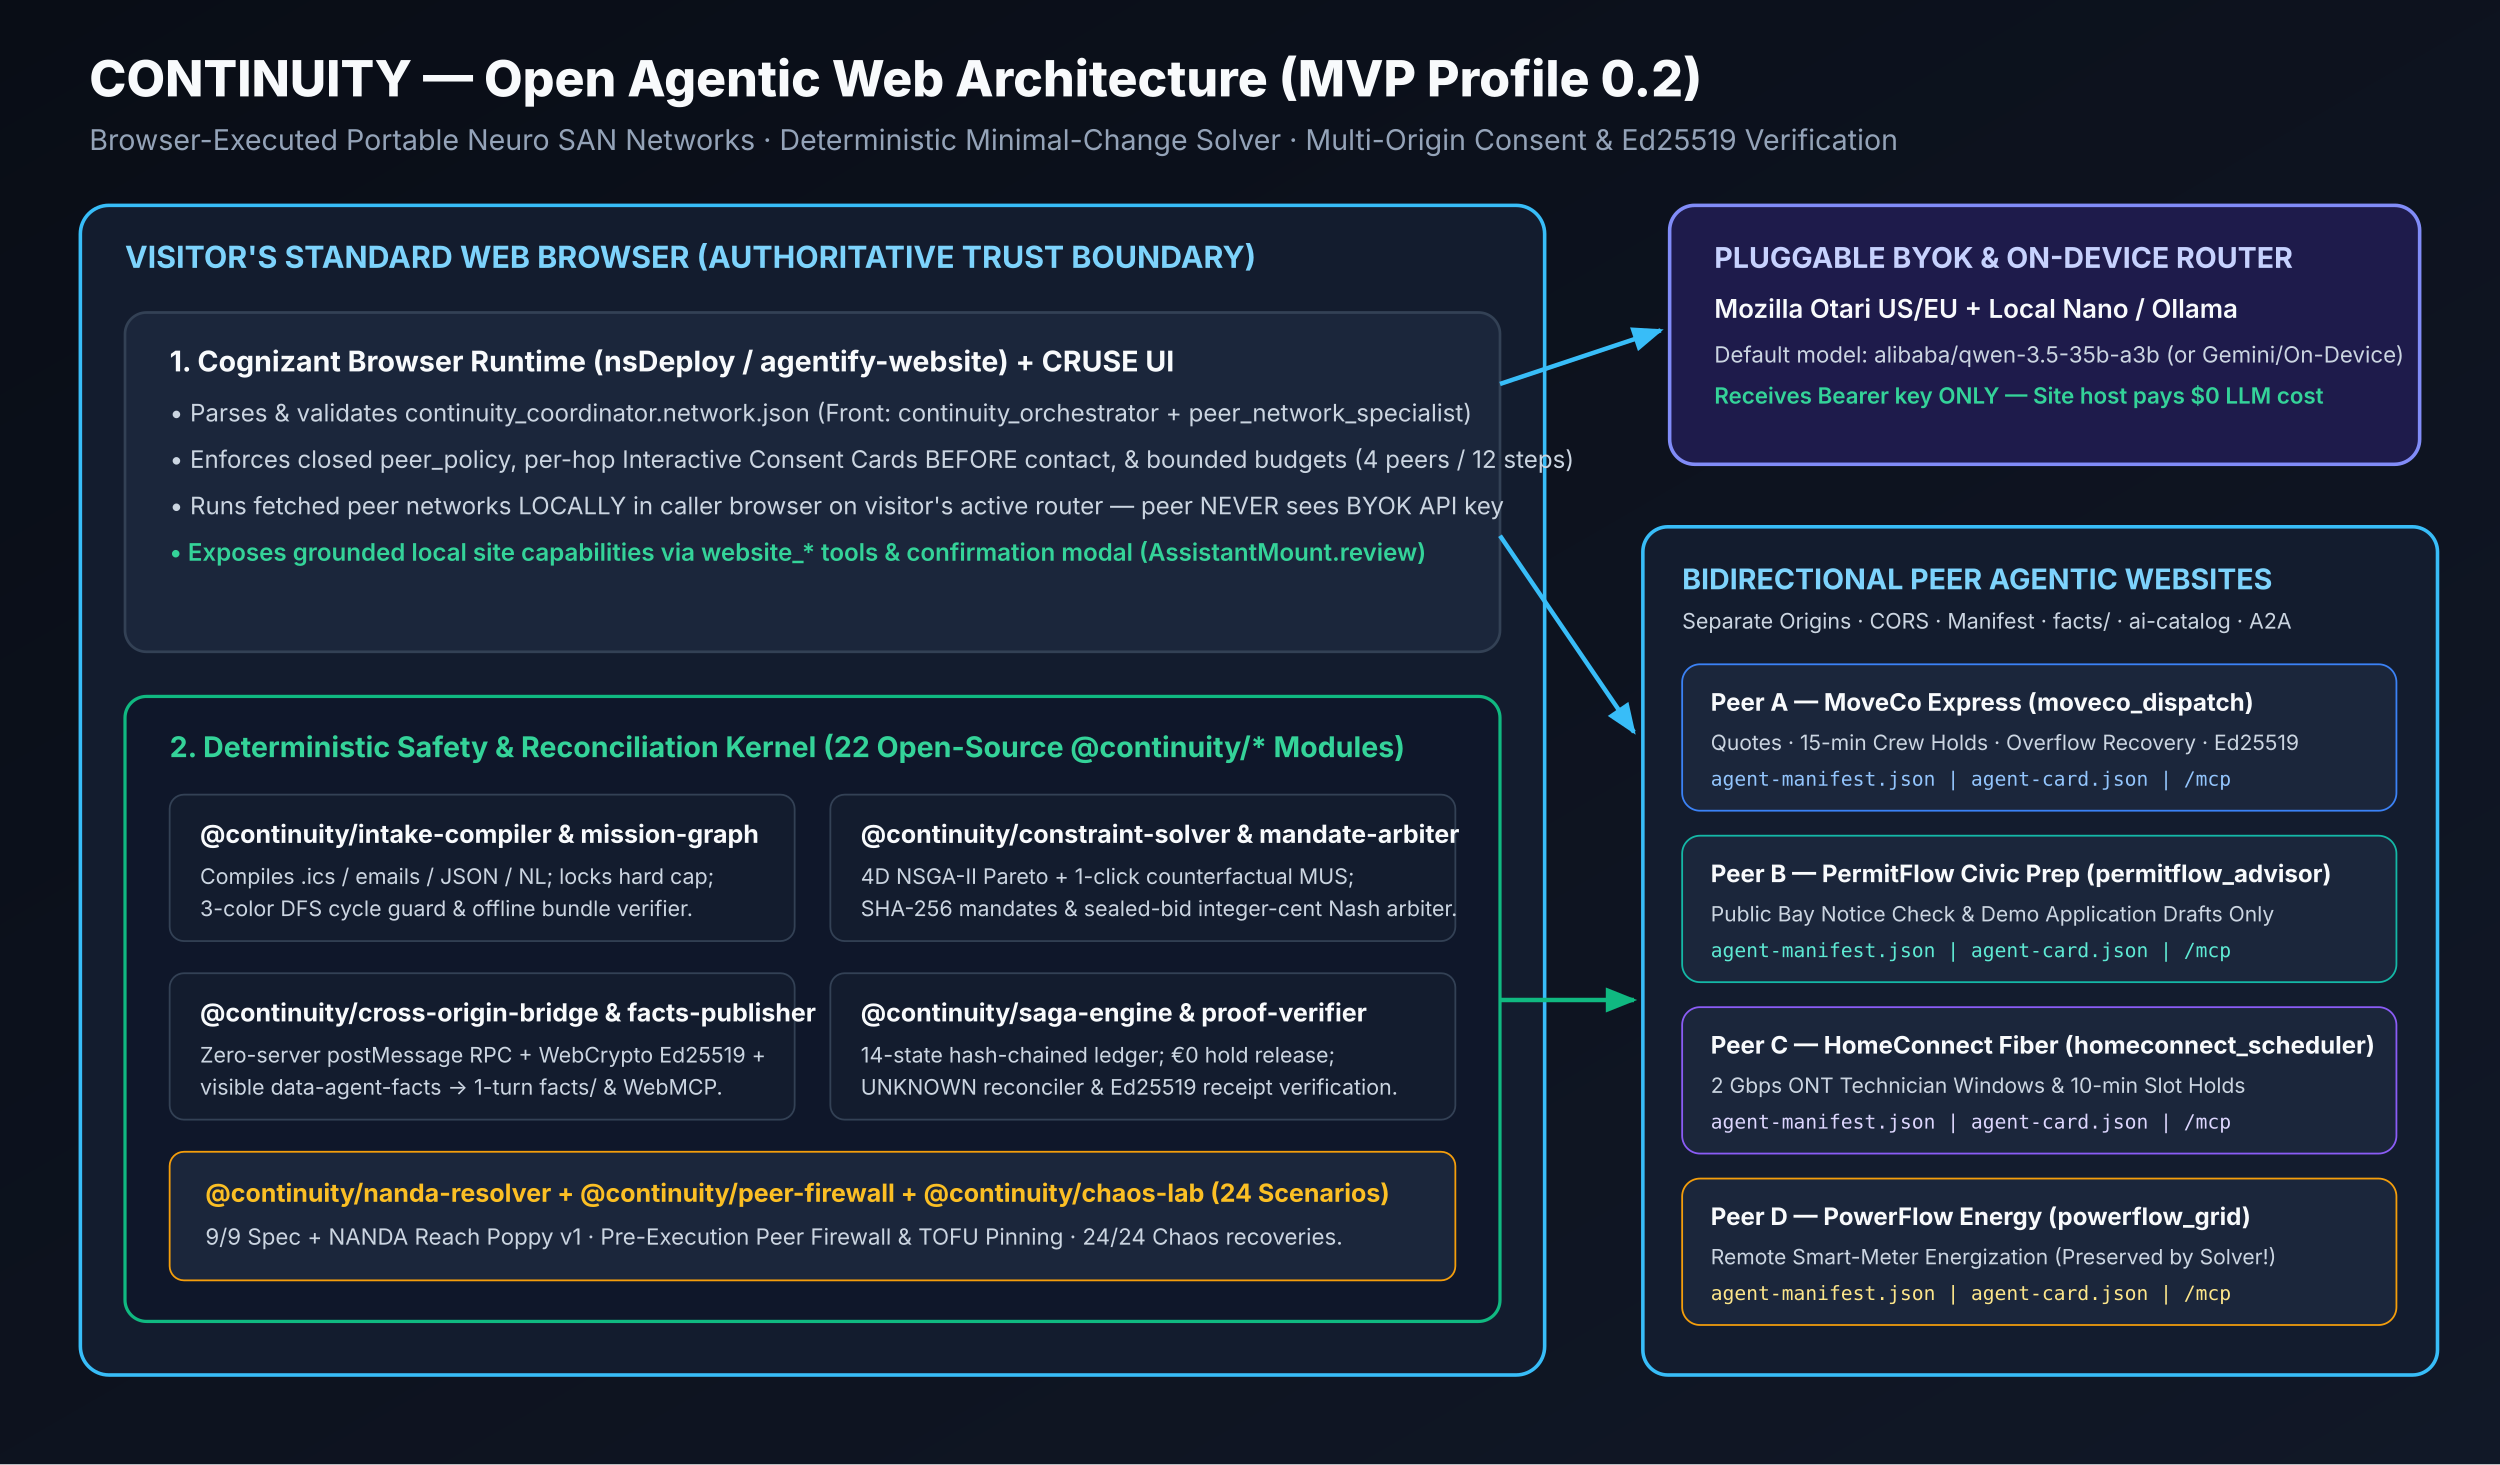
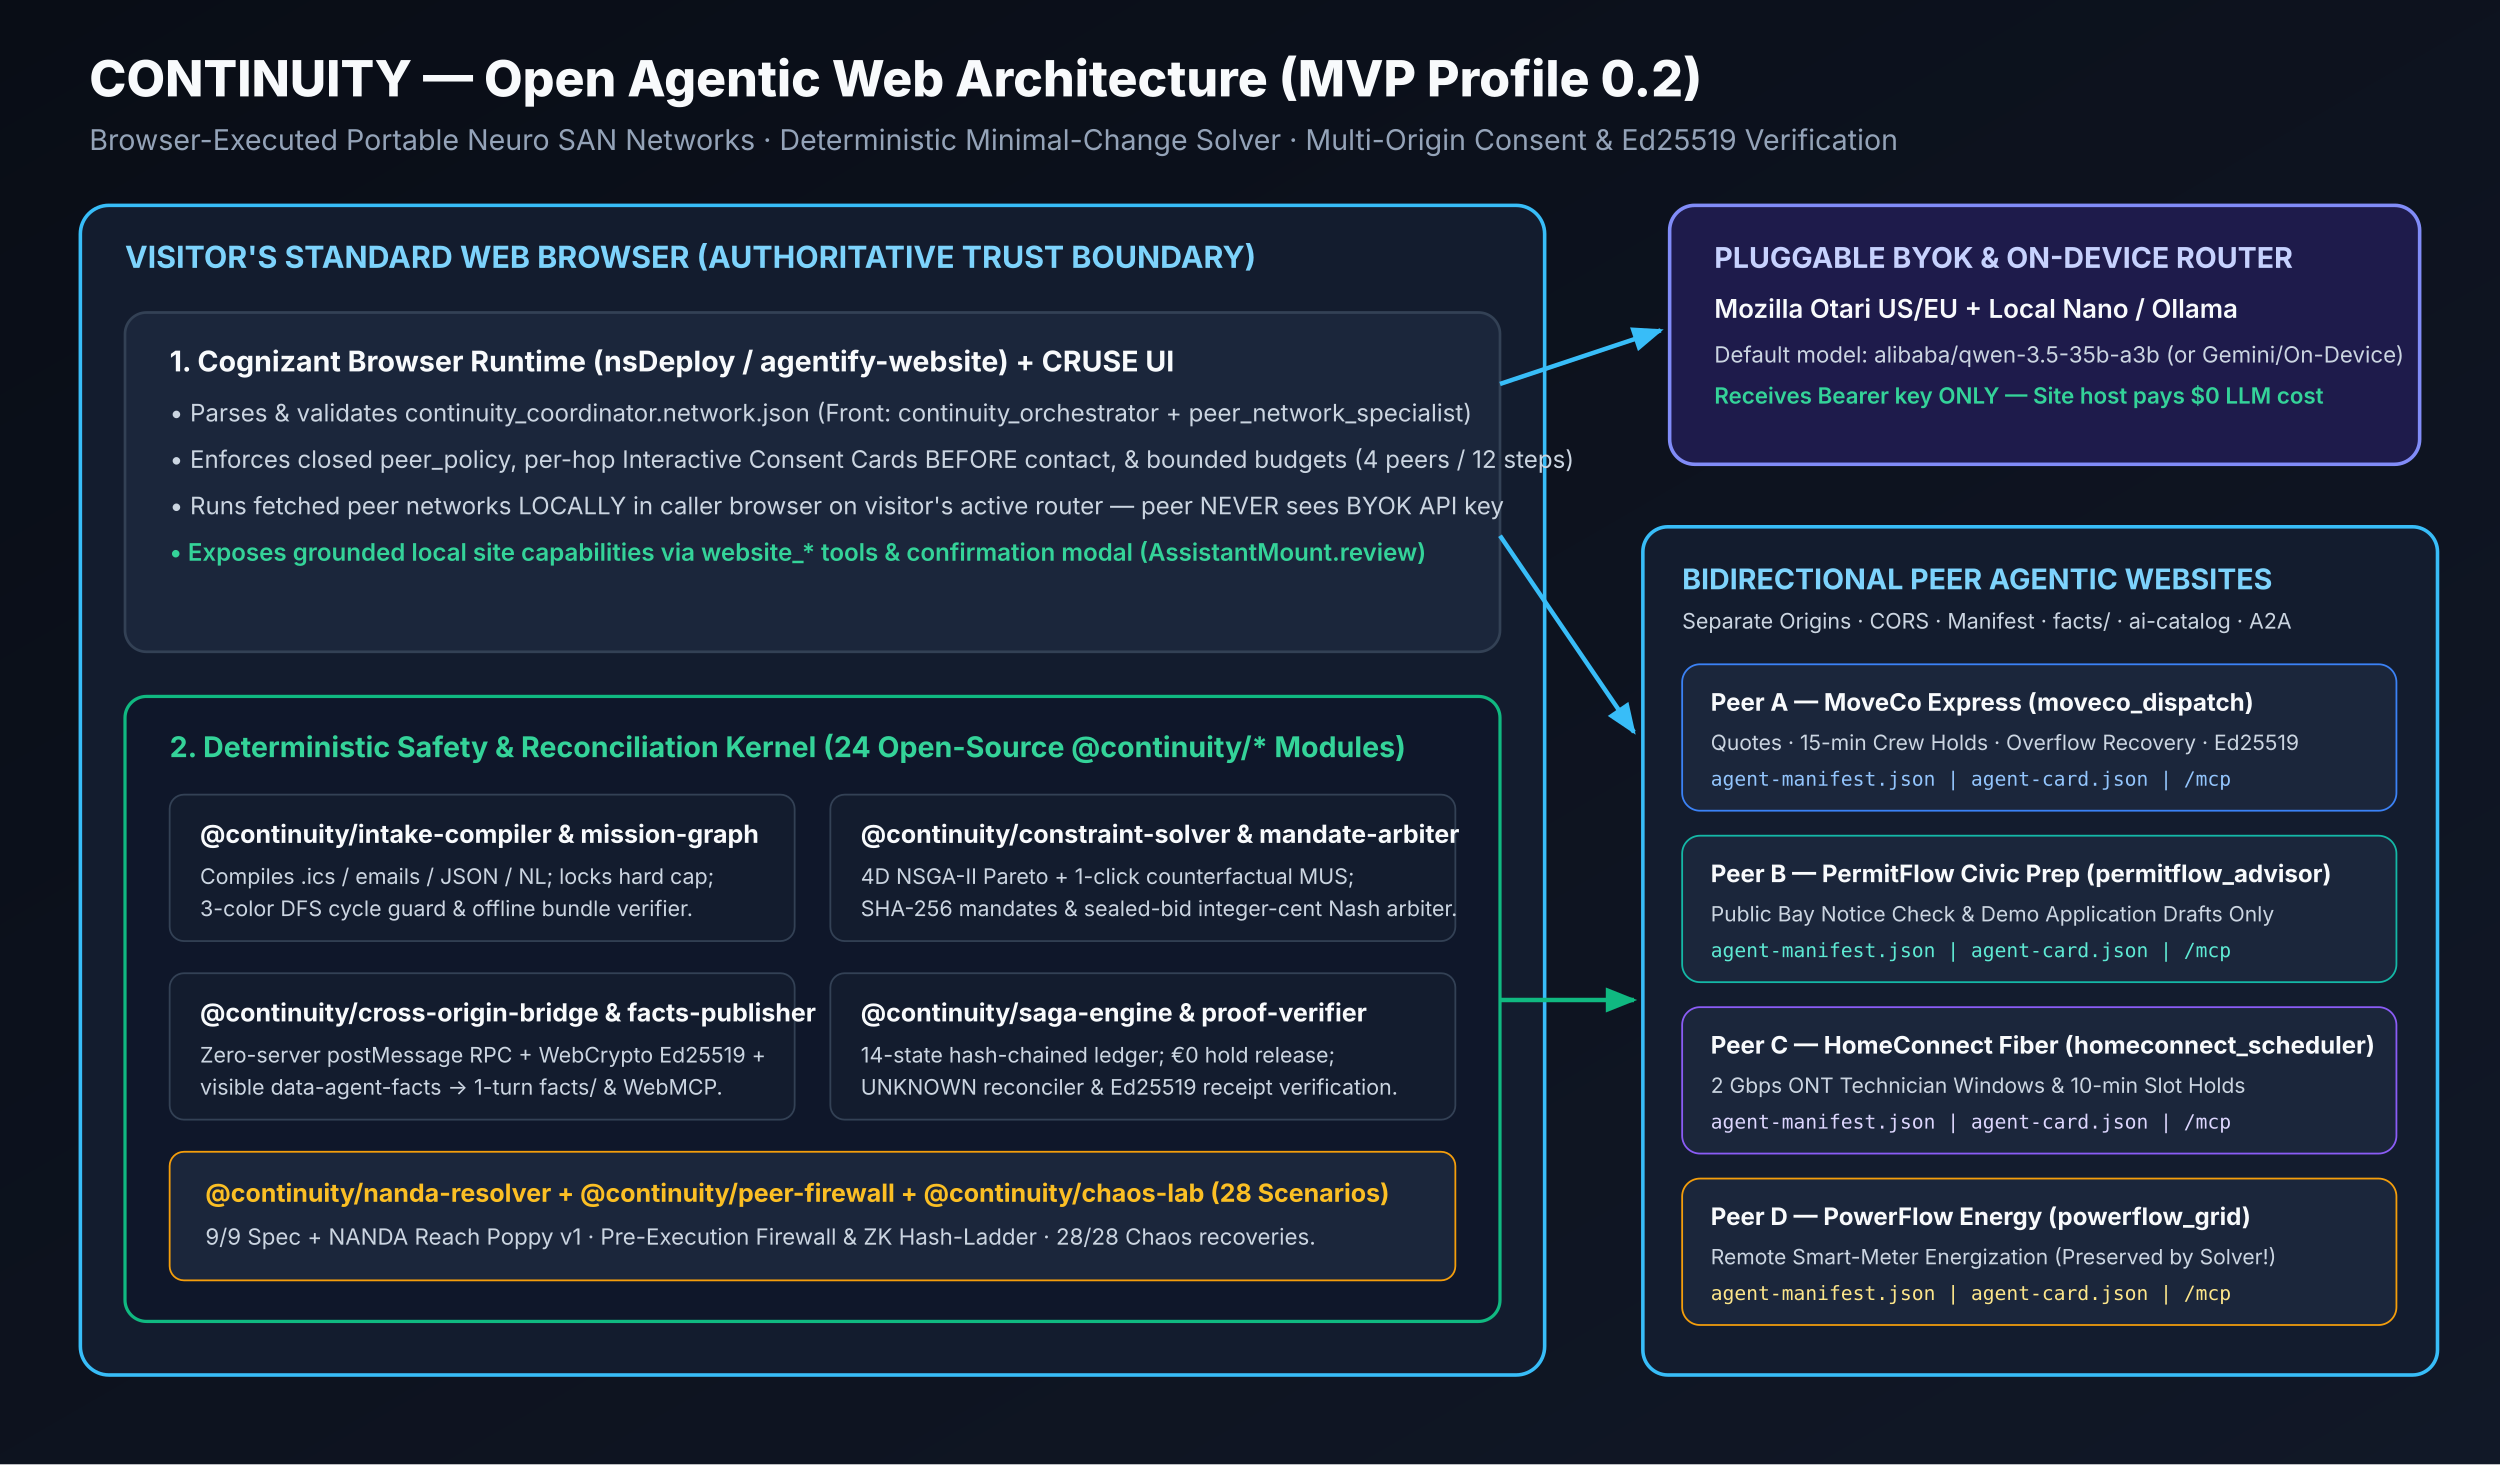
<svg xmlns="http://www.w3.org/2000/svg" viewBox="0 0 1400 820" width="1400" height="820">
  <defs>
    <linearGradient id="bgGrad" x1="0" y1="0" x2="1" y2="1">
      <stop offset="0%" stop-color="#090d16" />
      <stop offset="100%" stop-color="#111827" />
    </linearGradient>
    <marker id="arr" viewBox="0 0 10 10" refX="9" refY="5" markerWidth="7" markerHeight="7" orient="auto-start-reverse">
      <path d="M 0 1 L 10 5 L 0 9 z" fill="#38bdf8" />
    </marker>
    <marker id="arrGreen" viewBox="0 0 10 10" refX="9" refY="5" markerWidth="7" markerHeight="7" orient="auto-start-reverse">
      <path d="M 0 1 L 10 5 L 0 9 z" fill="#10b981" />
    </marker>
  </defs>
  <rect width="1400" height="820" fill="url(#bgGrad)" />
  <text x="50" y="54" fill="#f8fafc" font-size="28" font-weight="800" font-family="Inter, Segoe UI, sans-serif">CONTINUITY — Open Agentic Web Architecture (MVP Profile 0.2)</text>
  <text x="50" y="84" fill="#94a3b8" font-size="16" font-family="Inter, Segoe UI, sans-serif">Browser-Executed Portable Neuro SAN Networks · Deterministic Minimal-Change Solver · Multi-Origin Consent &amp; Ed25519 Verification</text>
  <rect x="45" y="115" width="820" height="655" rx="16" fill="#131c2e" stroke="#38bdf8" stroke-width="2" />
  <text x="70" y="150" fill="#7dd3fc" font-size="17" font-weight="700" font-family="Inter, Segoe UI, sans-serif">VISITOR'S STANDARD WEB BROWSER (AUTHORITATIVE TRUST BOUNDARY)</text>
  <rect x="70" y="175" width="770" height="190" rx="12" fill="#1b263b" stroke="#334155" stroke-width="1.5" />
  <text x="95" y="208" fill="#f8fafc" font-size="16" font-weight="700" font-family="Inter, Segoe UI, sans-serif">1. Cognizant Browser Runtime (nsDeploy / agentify-website) + CRUSE UI</text>
  <text x="95" y="236" fill="#cbd5e1" font-size="13.5" font-family="Inter, Segoe UI, sans-serif">• Parses &amp; validates continuity_coordinator.network.json (Front: continuity_orchestrator + peer_network_specialist)</text>
  <text x="95" y="262" fill="#cbd5e1" font-size="13.5" font-family="Inter, Segoe UI, sans-serif">• Enforces closed peer_policy, per-hop Interactive Consent Cards BEFORE contact, &amp; bounded budgets (4 peers / 12 steps)</text>
  <text x="95" y="288" fill="#cbd5e1" font-size="13.5" font-family="Inter, Segoe UI, sans-serif">• Runs fetched peer networks LOCALLY in caller browser on visitor's active router — peer NEVER sees BYOK API key</text>
  <text x="95" y="314" fill="#34d399" font-size="13.5" font-weight="600" font-family="Inter, Segoe UI, sans-serif">• Exposes grounded local site capabilities via website_* tools &amp; confirmation modal (AssistantMount.review)</text>
  <rect x="70" y="390" width="770" height="350" rx="12" fill="#0f172a" stroke="#10b981" stroke-width="1.8" />
-   <text x="95" y="424" fill="#34d399" font-size="16" font-weight="700" font-family="Inter, Segoe UI, sans-serif">2. Deterministic Safety &amp; Reconciliation Kernel (22 Open-Source @continuity/* Modules)</text>
+   <text x="95" y="424" fill="#34d399" font-size="16" font-weight="700" font-family="Inter, Segoe UI, sans-serif">2. Deterministic Safety &amp; Reconciliation Kernel (24 Open-Source @continuity/* Modules)</text>
  <rect x="95" y="445" width="350" height="82" rx="8" fill="#131c2e" stroke="#334155" />
  <text x="112" y="472" fill="#f8fafc" font-size="14" font-weight="700" font-family="Inter, Segoe UI, sans-serif">@continuity/intake-compiler &amp; mission-graph</text>
  <text x="112" y="495" fill="#cbd5e1" font-size="12" font-family="Inter, Segoe UI, sans-serif">Compiles .ics / emails / JSON / NL; locks hard cap;</text>
  <text x="112" y="513" fill="#cbd5e1" font-size="12" font-family="Inter, Segoe UI, sans-serif">3-color DFS cycle guard &amp; offline bundle verifier.</text>
  <rect x="465" y="445" width="350" height="82" rx="8" fill="#131c2e" stroke="#334155" />
  <text x="482" y="472" fill="#f8fafc" font-size="14" font-weight="700" font-family="Inter, Segoe UI, sans-serif">@continuity/constraint-solver &amp; mandate-arbiter</text>
  <text x="482" y="495" fill="#cbd5e1" font-size="12" font-family="Inter, Segoe UI, sans-serif">4D NSGA-II Pareto + 1-click counterfactual MUS;</text>
  <text x="482" y="513" fill="#cbd5e1" font-size="12" font-family="Inter, Segoe UI, sans-serif">SHA-256 mandates &amp; sealed-bid integer-cent Nash arbiter.</text>
  <rect x="95" y="545" width="350" height="82" rx="8" fill="#131c2e" stroke="#334155" />
  <text x="112" y="572" fill="#f8fafc" font-size="14" font-weight="700" font-family="Inter, Segoe UI, sans-serif">@continuity/cross-origin-bridge &amp; facts-publisher</text>
  <text x="112" y="595" fill="#cbd5e1" font-size="12" font-family="Inter, Segoe UI, sans-serif">Zero-server postMessage RPC + WebCrypto Ed25519 +</text>
  <text x="112" y="613" fill="#cbd5e1" font-size="12" font-family="Inter, Segoe UI, sans-serif">visible data-agent-facts -&gt; 1-turn facts/ &amp; WebMCP.</text>
  <rect x="465" y="545" width="350" height="82" rx="8" fill="#131c2e" stroke="#334155" />
  <text x="482" y="572" fill="#f8fafc" font-size="14" font-weight="700" font-family="Inter, Segoe UI, sans-serif">@continuity/saga-engine &amp; proof-verifier</text>
  <text x="482" y="595" fill="#cbd5e1" font-size="12" font-family="Inter, Segoe UI, sans-serif">14-state hash-chained ledger; €0 hold release;</text>
  <text x="482" y="613" fill="#cbd5e1" font-size="12" font-family="Inter, Segoe UI, sans-serif">UNKNOWN reconciler &amp; Ed25519 receipt verification.</text>
  <rect x="95" y="645" width="720" height="72" rx="8" fill="#1b263b" stroke="#f59e0b" />
-   <text x="115" y="673" fill="#fbbf24" font-size="14" font-weight="700" font-family="Inter, Segoe UI, sans-serif">@continuity/nanda-resolver + @continuity/peer-firewall + @continuity/chaos-lab (24 Scenarios)</text>
-   <text x="115" y="697" fill="#cbd5e1" font-size="12.5" font-family="Inter, Segoe UI, sans-serif">9/9 Spec + NANDA Reach Poppy v1 · Pre-Execution Peer Firewall &amp; TOFU Pinning · 24/24 Chaos recoveries.</text>
+   <text x="115" y="673" fill="#fbbf24" font-size="14" font-weight="700" font-family="Inter, Segoe UI, sans-serif">@continuity/nanda-resolver + @continuity/peer-firewall + @continuity/chaos-lab (28 Scenarios)</text>
+   <text x="115" y="697" fill="#cbd5e1" font-size="12.5" font-family="Inter, Segoe UI, sans-serif">9/9 Spec + NANDA Reach Poppy v1 · Pre-Execution Firewall &amp; ZK Hash-Ladder · 28/28 Chaos recoveries.</text>
  <rect x="935" y="115" width="420" height="145" rx="14" fill="#1e1b4b" stroke="#818cf8" stroke-width="2" />
  <text x="960" y="150" fill="#c7d2fe" font-size="16" font-weight="700" font-family="Inter, Segoe UI, sans-serif">PLUGGABLE BYOK &amp; ON-DEVICE ROUTER</text>
  <text x="960" y="178" fill="#f8fafc" font-size="14.5" font-weight="600" font-family="Inter, Segoe UI, sans-serif">Mozilla Otari US/EU + Local Nano / Ollama</text>
  <text x="960" y="203" fill="#cbd5e1" font-size="12.5" font-family="Inter, Segoe UI, sans-serif">Default model: alibaba/qwen-3.5-35b-a3b (or Gemini/On-Device)</text>
  <text x="960" y="226" fill="#34d399" font-size="12.5" font-weight="600" font-family="Inter, Segoe UI, sans-serif">Receives Bearer key ONLY — Site host pays $0 LLM cost</text>
  <rect x="920" y="295" width="445" height="475" rx="14" fill="#131c2e" stroke="#38bdf8" stroke-width="2" />
  <text x="942" y="330" fill="#7dd3fc" font-size="16" font-weight="700" font-family="Inter, Segoe UI, sans-serif">BIDIRECTIONAL PEER AGENTIC WEBSITES</text>
  <text x="942" y="352" fill="#cbd5e1" font-size="12" font-family="Inter, Segoe UI, sans-serif">Separate Origins · CORS · Manifest · facts/ · ai-catalog · A2A</text>
  <rect x="942" y="372" width="400" height="82" rx="10" fill="#1b263b" stroke="#3b82f6" />
  <text x="958" y="398" fill="#f8fafc" font-size="13.5" font-weight="700" font-family="Inter, Segoe UI, sans-serif">Peer A — MoveCo Express (moveco_dispatch)</text>
  <text x="958" y="420" fill="#cbd5e1" font-size="11.8" font-family="Inter, Segoe UI, sans-serif">Quotes · 15-min Crew Holds · Overflow Recovery · Ed25519</text>
  <text x="958" y="440" fill="#93c5fd" font-size="11" font-family="monospace">agent-manifest.json | agent-card.json | /mcp</text>
  <rect x="942" y="468" width="400" height="82" rx="10" fill="#1b263b" stroke="#14b8a6" />
  <text x="958" y="494" fill="#f8fafc" font-size="13.5" font-weight="700" font-family="Inter, Segoe UI, sans-serif">Peer B — PermitFlow Civic Prep (permitflow_advisor)</text>
  <text x="958" y="516" fill="#cbd5e1" font-size="11.8" font-family="Inter, Segoe UI, sans-serif">Public Bay Notice Check &amp; Demo Application Drafts Only</text>
  <text x="958" y="536" fill="#5eead4" font-size="11" font-family="monospace">agent-manifest.json | agent-card.json | /mcp</text>
  <rect x="942" y="564" width="400" height="82" rx="10" fill="#1b263b" stroke="#8b5cf6" />
  <text x="958" y="590" fill="#f8fafc" font-size="13.5" font-weight="700" font-family="Inter, Segoe UI, sans-serif">Peer C — HomeConnect Fiber (homeconnect_scheduler)</text>
  <text x="958" y="612" fill="#cbd5e1" font-size="11.8" font-family="Inter, Segoe UI, sans-serif">2 Gbps ONT Technician Windows &amp; 10-min Slot Holds</text>
  <text x="958" y="632" fill="#ddd6fe" font-size="11" font-family="monospace">agent-manifest.json | agent-card.json | /mcp</text>
  <rect x="942" y="660" width="400" height="82" rx="10" fill="#1b263b" stroke="#f59e0b" />
  <text x="958" y="686" fill="#f8fafc" font-size="13.5" font-weight="700" font-family="Inter, Segoe UI, sans-serif">Peer D — PowerFlow Energy (powerflow_grid)</text>
  <text x="958" y="708" fill="#cbd5e1" font-size="11.8" font-family="Inter, Segoe UI, sans-serif">Remote Smart-Meter Energization (Preserved by Solver!)</text>
  <text x="958" y="728" fill="#fde68a" font-size="11" font-family="monospace">agent-manifest.json | agent-card.json | /mcp</text>
  <line x1="840" y1="215" x2="930" y2="185" stroke="#38bdf8" stroke-width="2.5" marker-end="url(#arr)" />
  <line x1="840" y1="300" x2="915" y2="410" stroke="#38bdf8" stroke-width="2.5" marker-end="url(#arr)" />
  <line x1="840" y1="560" x2="915" y2="560" stroke="#10b981" stroke-width="2.5" marker-end="url(#arrGreen)" />
</svg>
